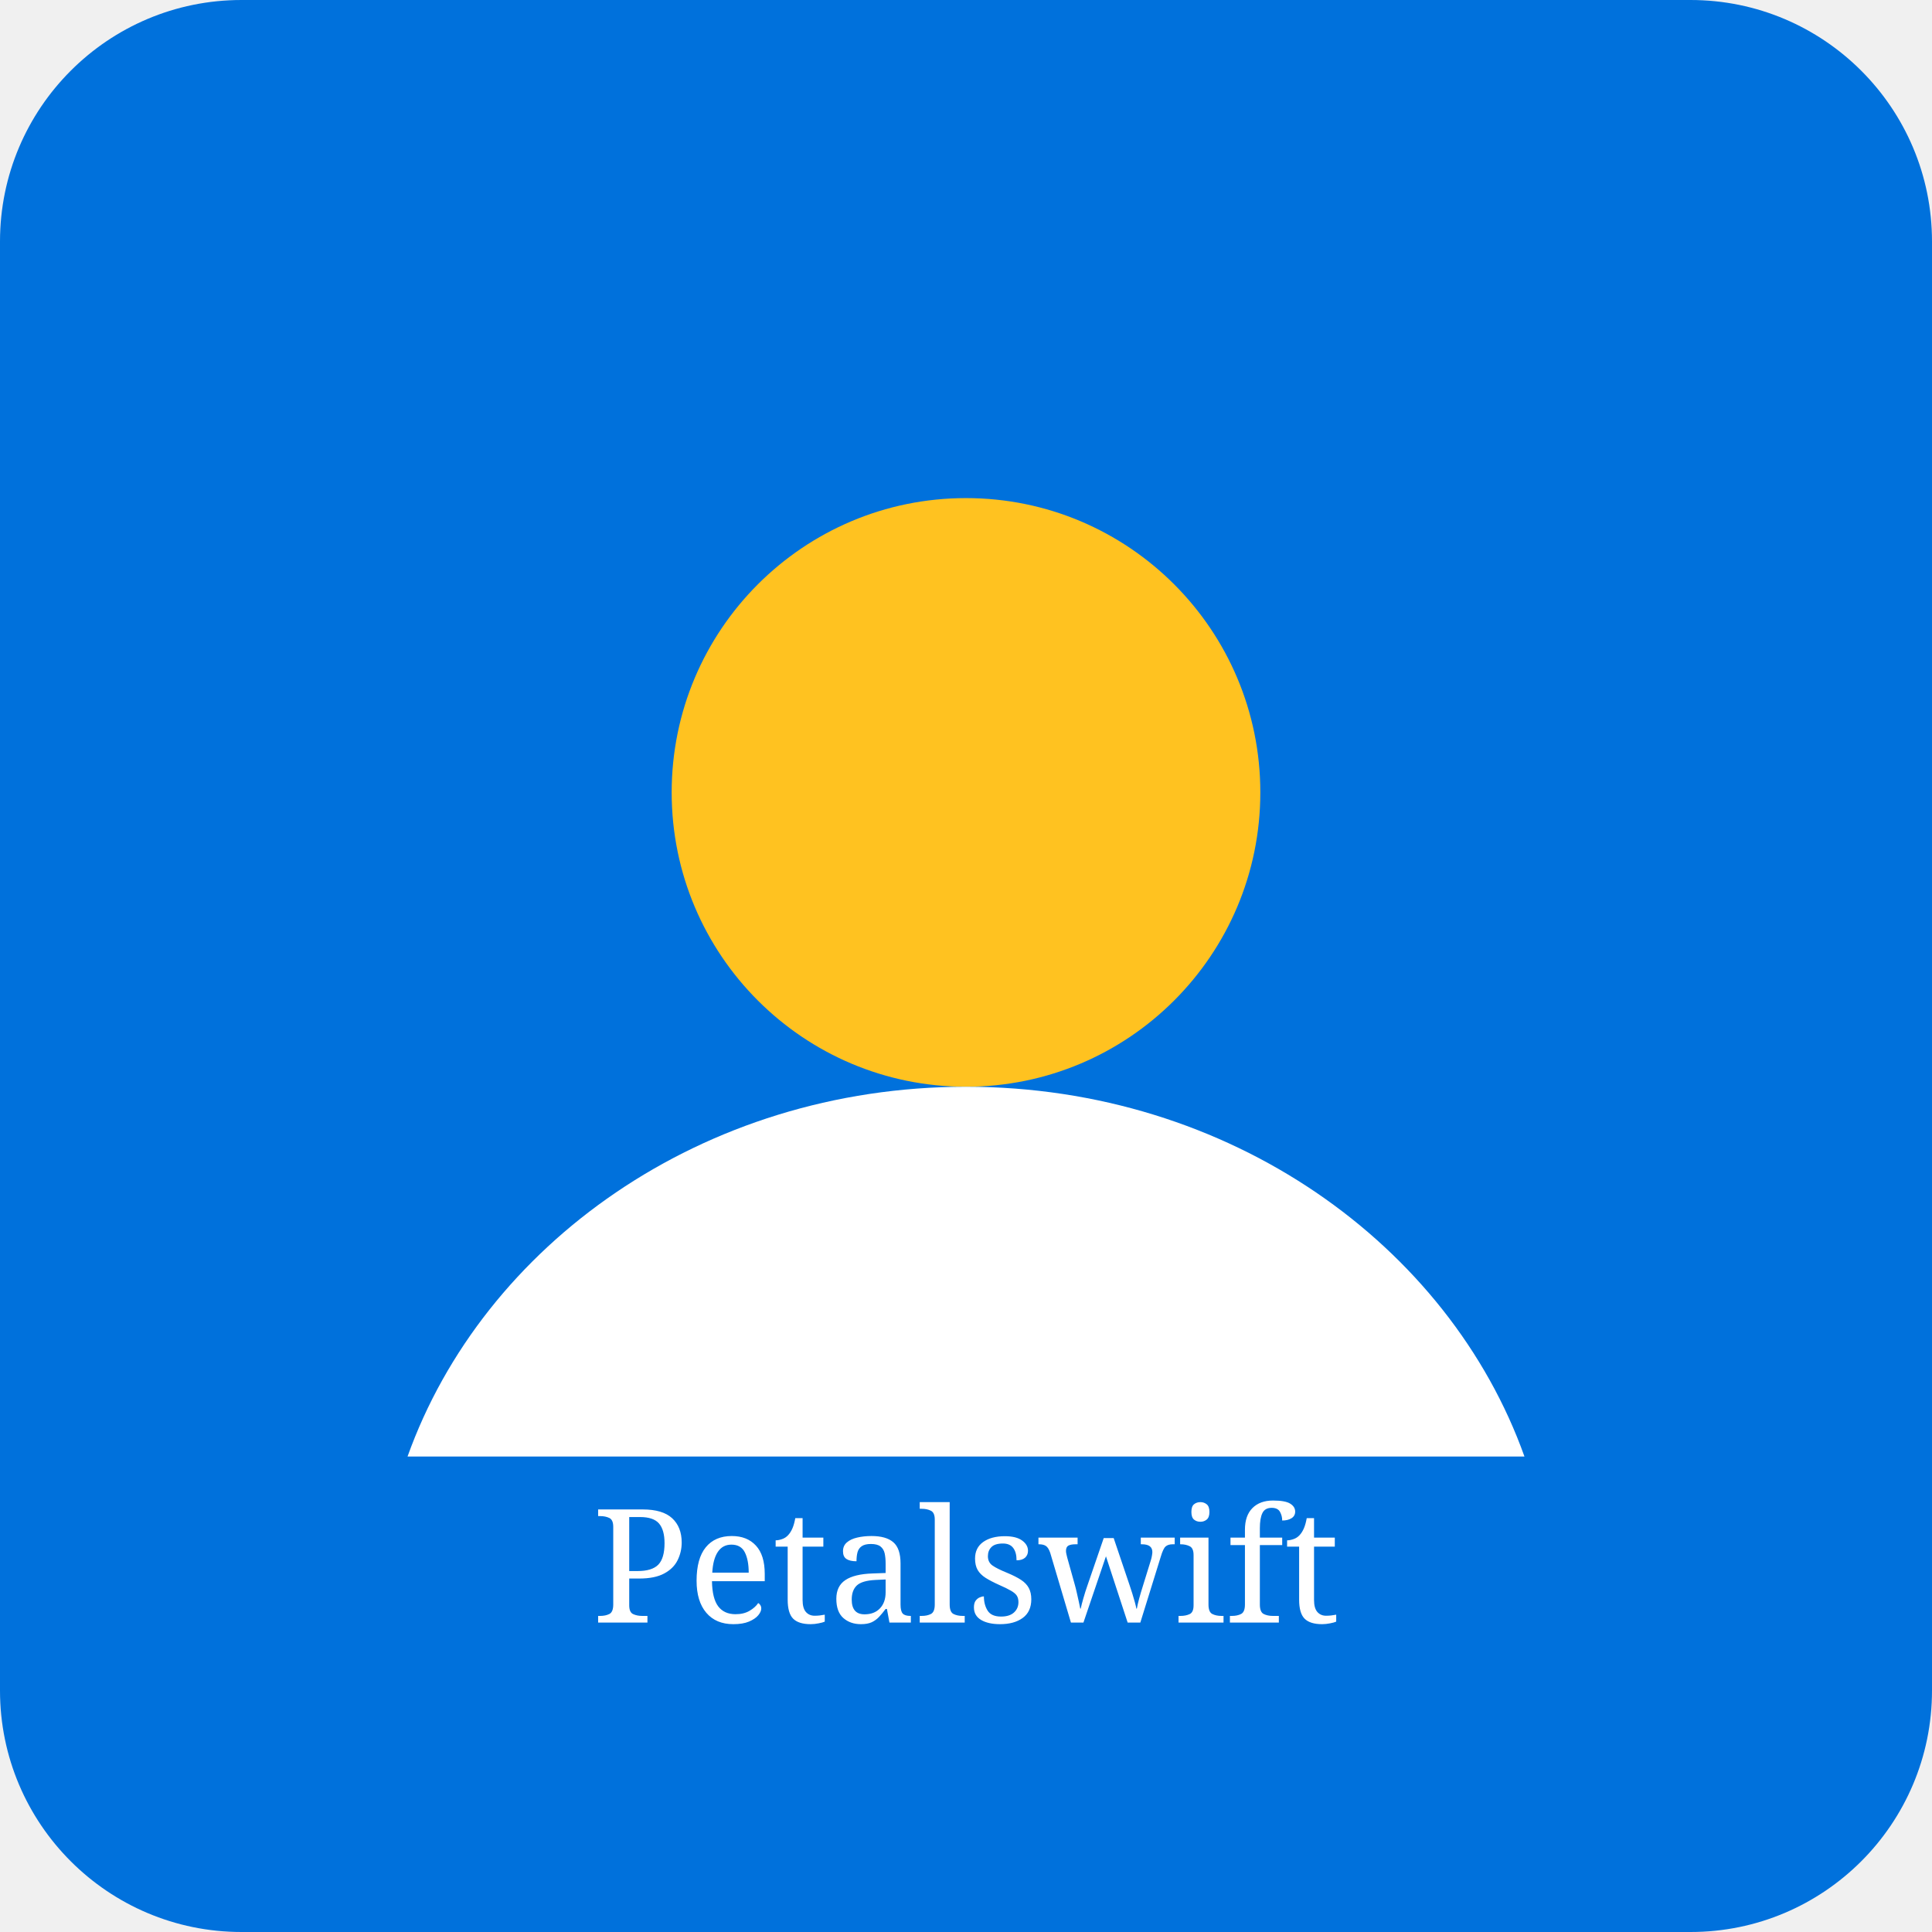
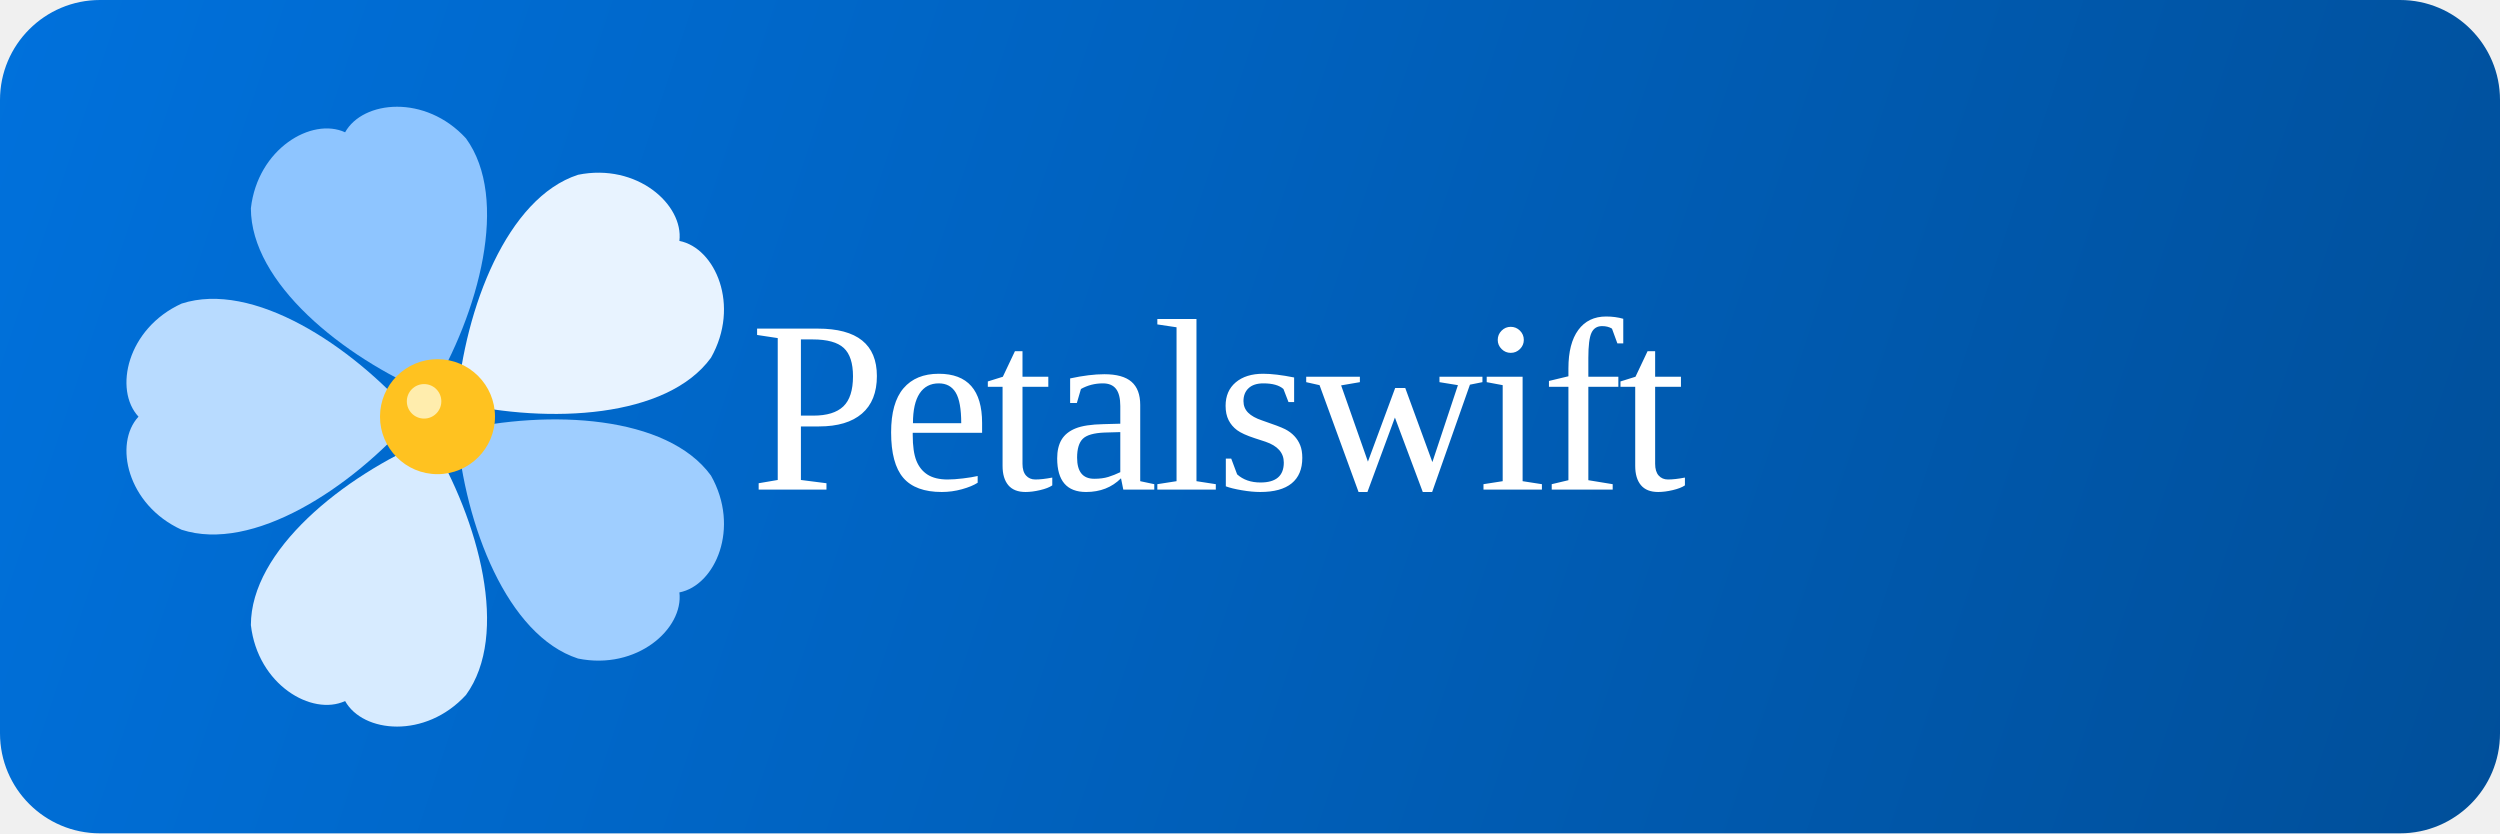
- <svg xmlns="http://www.w3.org/2000/svg" width="512" height="512" viewBox="0 0 512 512" role="img" aria-label="Petalswift">
-   <rect width="512" height="512" rx="64" fill="#0071dc" />
-   <circle cx="256" cy="210" r="78" fill="#ffc220" />
-   <path d="M256 288c-70 0-128 42-148 98h296c-20-56-78-98-148-98z" fill="#ffffff" />
-   <text x="256" y="430" text-anchor="middle" font-family="Georgia, serif" font-size="42" fill="#ffffff">Petalswift</text>
+ <svg xmlns="http://www.w3.org/2000/svg" viewBox="0 0 1200 400" role="img" aria-label="Petalswift">
+   <defs>
+     <linearGradient id="ps-banner" x1="0" y1="0" x2="1200" y2="400" gradientUnits="userSpaceOnUse">
+       <stop stop-color="#0071DC" />
+       <stop offset="1" stop-color="#004F9A" />
+     </linearGradient>
+   </defs>
+   <rect width="1200" height="400" rx="48" fill="url(#ps-banner)" />
+   <g transform="translate(210 200) scale(4.6)">
+     <path transform="rotate(-18)" fill="#8EC5FF" d="M0-2.5c7.5-6.5 14.2-16.8 11.8-24.2C9.2-32.4 2.8-33.8 0-31.2c-2.8-2.6-9.2-1.2-11.8 4.5C-14.2-19.3-7.5-9 0-2.5Z" />
+     <path transform="rotate(54)" fill="#E8F3FF" d="M0-2.5c7.5-6.5 14.2-16.8 11.8-24.2C9.2-32.4 2.8-33.8 0-31.2c-2.8-2.6-9.2-1.2-11.8 4.5C-14.2-19.3-7.5-9 0-2.5Z" />
+     <path transform="rotate(126)" fill="#9FCEFF" d="M0-2.5c7.5-6.5 14.2-16.8 11.8-24.2C9.2-32.4 2.8-33.8 0-31.2c-2.8-2.6-9.2-1.2-11.8 4.5C-14.2-19.3-7.5-9 0-2.5Z" />
+     <path transform="rotate(198)" fill="#D7EBFF" d="M0-2.5c7.5-6.5 14.2-16.8 11.8-24.2C9.2-32.4 2.8-33.8 0-31.2c-2.8-2.6-9.2-1.2-11.8 4.5C-14.2-19.3-7.5-9 0-2.5Z" />
+     <path transform="rotate(270)" fill="#B8DBFF" d="M0-2.5c7.5-6.5 14.2-16.8 11.8-24.2C9.2-32.4 2.8-33.8 0-31.2c-2.8-2.6-9.2-1.2-11.8 4.5C-14.2-19.3-7.5-9 0-2.5Z" />
+     <circle r="6" fill="#FFC220" />
+     <circle cx="-1.4" cy="-1.6" r="1.8" fill="#FFF1B8" opacity=".92" />
+   </g>
+   <text x="360" y="235" font-family="Georgia, 'Times New Roman', serif" font-size="118" letter-spacing="-2.5" fill="#FFFFFF">Petalswift</text>
</svg>
